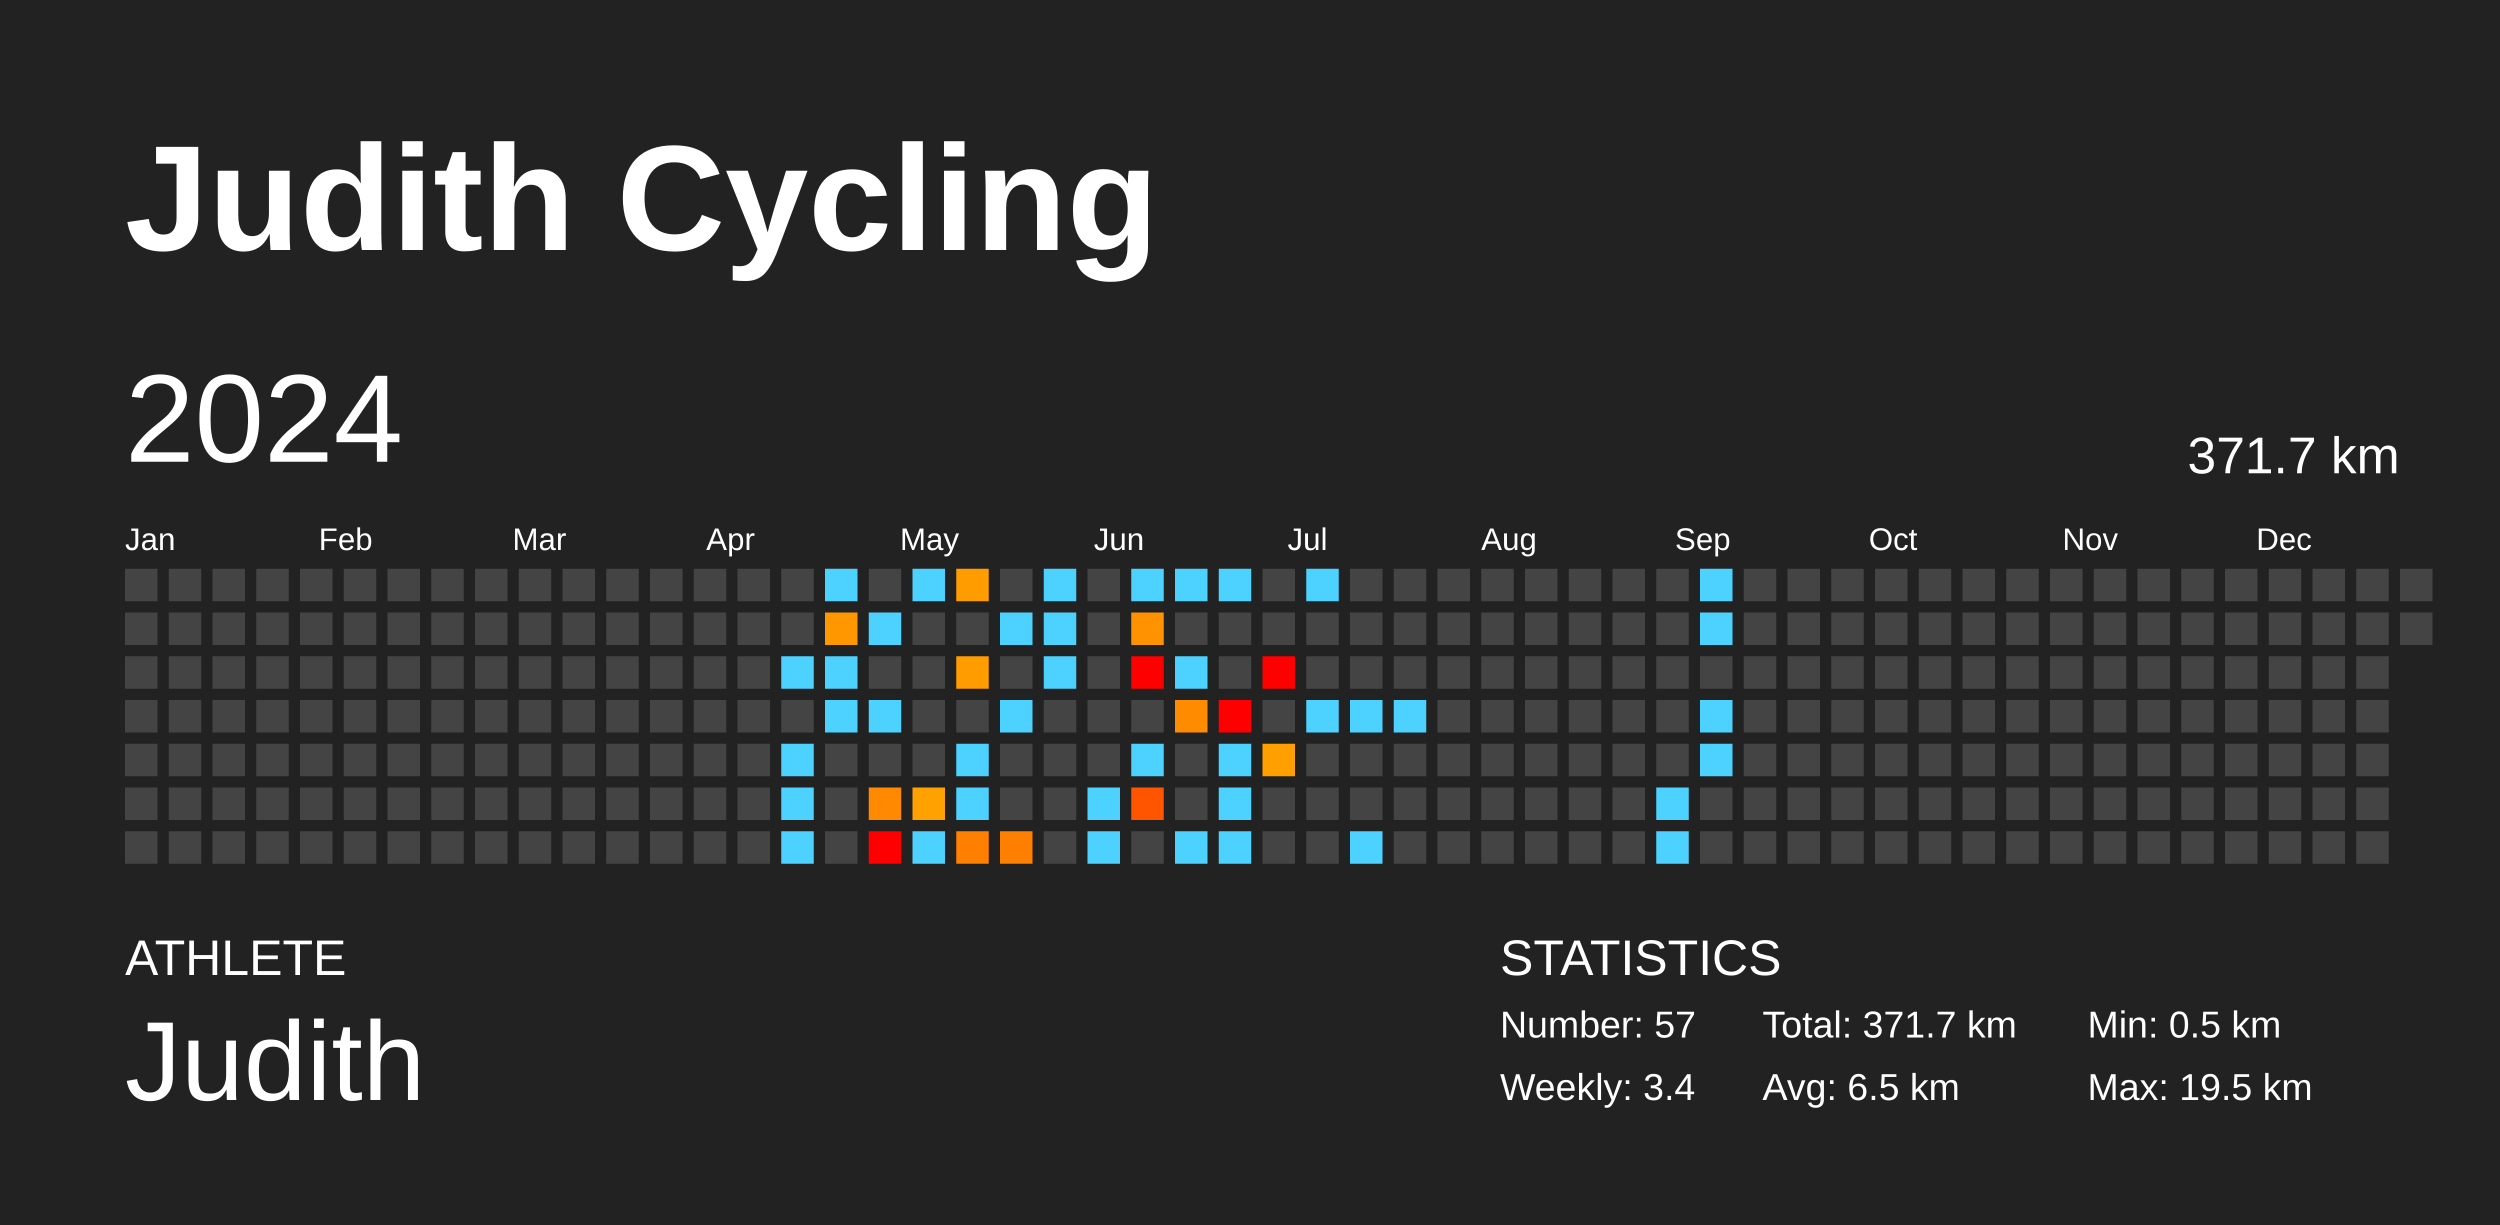
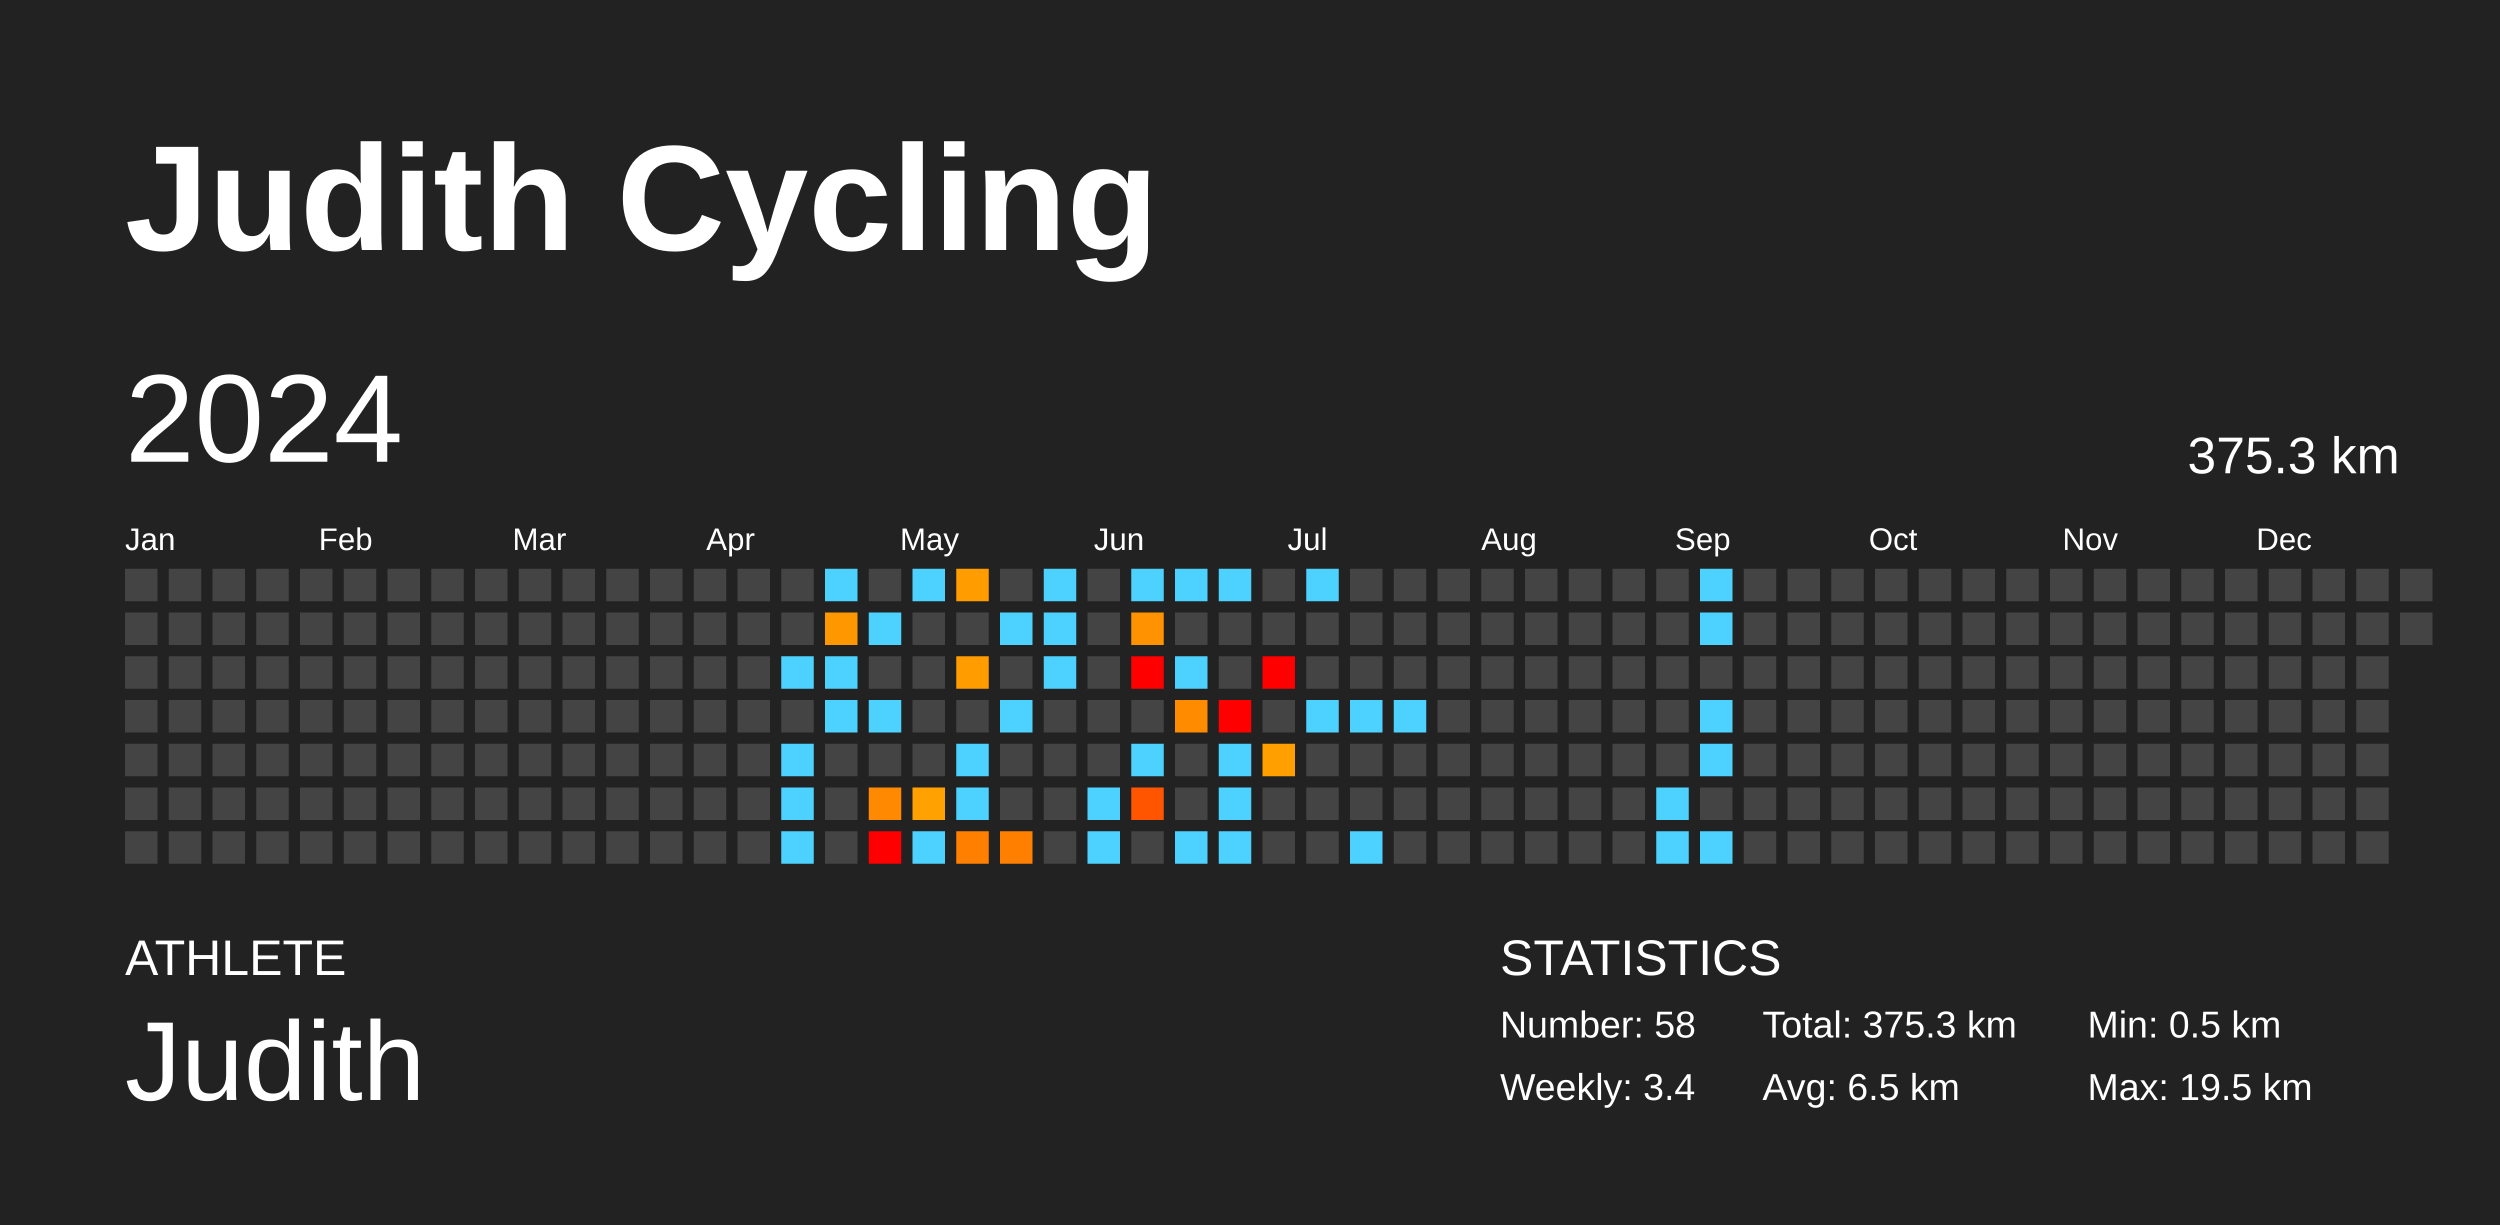
<svg xmlns="http://www.w3.org/2000/svg" baseProfile="full" height="98mm" version="1.1" viewBox="0,0,200,98" width="200mm">
  <defs />
  <rect fill="#222222" height="98" width="200" x="0" y="0" />
  <text fill="#FFFFFF" style="font-size:12px; font-family:Arial; font-weight:bold;" x="10" y="20">Judith Cycling</text>
  <text fill="#FFFFFF" style="font-size:4px; font-family:Arial" x="10" y="78">ATHLETE</text>
  <text fill="#FFFFFF" style="font-size:9px; font-family:Arial" x="10" y="88">Judith</text>
  <text fill="#FFFFFF" style="font-size:4px; font-family:Arial" x="120" y="78">STATISTICS</text>
-   <text fill="#FFFFFF" style="font-size:3px; font-family:Arial" x="120" y="83">Number: 57</text>
+   <text fill="#FFFFFF" style="font-size:3px; font-family:Arial" x="120" y="83">Number: 58</text>
  <text fill="#FFFFFF" style="font-size:3px; font-family:Arial" x="120" y="88">Weekly: 3.4</text>
-   <text fill="#FFFFFF" style="font-size:3px; font-family:Arial" x="141" y="83">Total: 371.7 km</text>
+   <text fill="#FFFFFF" style="font-size:3px; font-family:Arial" x="141" y="83">Total: 375.3 km</text>
  <text fill="#FFFFFF" style="font-size:3px; font-family:Arial" x="141" y="88">Avg: 6.5 km</text>
  <text fill="#FFFFFF" style="font-size:3px; font-family:Arial" x="167" y="83">Min: 0.5 km</text>
  <text fill="#FFFFFF" style="font-size:3px; font-family:Arial" x="167" y="88">Max: 19.5 km</text>
  <text dominant-baseline="hanging" fill="#FFFFFF" style="font-size:10.0px; font-family:Arial;" x="10" y="30">2024</text>
-   <text dominant-baseline="hanging" fill="#FFFFFF" style="font-size:4.125px; font-family:Arial;" x="175" y="35">371.7 km</text>
+   <text dominant-baseline="hanging" fill="#FFFFFF" style="font-size:4.125px; font-family:Arial;" x="175" y="35">375.3 km</text>
  <text fill="#FFFFFF" style="font-size:2.5px; font-family:Arial" x="10.0" y="44">Jan</text>
  <text fill="#FFFFFF" style="font-size:2.5px; font-family:Arial" x="25.5" y="44">Feb</text>
  <text fill="#FFFFFF" style="font-size:2.5px; font-family:Arial" x="41.0" y="44">Mar</text>
  <text fill="#FFFFFF" style="font-size:2.5px; font-family:Arial" x="56.5" y="44">Apr</text>
  <text fill="#FFFFFF" style="font-size:2.5px; font-family:Arial" x="72.0" y="44">May</text>
  <text fill="#FFFFFF" style="font-size:2.5px; font-family:Arial" x="87.5" y="44">Jun</text>
  <text fill="#FFFFFF" style="font-size:2.5px; font-family:Arial" x="103.0" y="44">Jul</text>
  <text fill="#FFFFFF" style="font-size:2.5px; font-family:Arial" x="118.5" y="44">Aug</text>
  <text fill="#FFFFFF" style="font-size:2.5px; font-family:Arial" x="134.0" y="44">Sep</text>
  <text fill="#FFFFFF" style="font-size:2.5px; font-family:Arial" x="149.5" y="44">Oct</text>
  <text fill="#FFFFFF" style="font-size:2.5px; font-family:Arial" x="165.0" y="44">Nov</text>
  <text fill="#FFFFFF" style="font-size:2.5px; font-family:Arial" x="180.5" y="44">Dec</text>
  <rect fill="#444444" height="2.6" width="2.6" x="10.0" y="45.5" />
  <rect fill="#444444" height="2.6" width="2.6" x="10.0" y="49.0" />
  <rect fill="#444444" height="2.6" width="2.6" x="10.0" y="52.5" />
  <rect fill="#444444" height="2.6" width="2.6" x="10.0" y="56.0" />
  <rect fill="#444444" height="2.6" width="2.6" x="10.0" y="59.5" />
  <rect fill="#444444" height="2.6" width="2.6" x="10.0" y="63.0" />
  <rect fill="#444444" height="2.6" width="2.6" x="10.0" y="66.5" />
  <rect fill="#444444" height="2.6" width="2.6" x="13.5" y="45.5" />
  <rect fill="#444444" height="2.6" width="2.6" x="13.5" y="49.0" />
  <rect fill="#444444" height="2.6" width="2.6" x="13.5" y="52.5" />
  <rect fill="#444444" height="2.6" width="2.6" x="13.5" y="56.0" />
  <rect fill="#444444" height="2.6" width="2.6" x="13.5" y="59.5" />
  <rect fill="#444444" height="2.6" width="2.6" x="13.5" y="63.0" />
  <rect fill="#444444" height="2.6" width="2.6" x="13.5" y="66.5" />
  <rect fill="#444444" height="2.6" width="2.6" x="17.0" y="45.5" />
  <rect fill="#444444" height="2.6" width="2.6" x="17.0" y="49.0" />
  <rect fill="#444444" height="2.6" width="2.6" x="17.0" y="52.5" />
  <rect fill="#444444" height="2.6" width="2.6" x="17.0" y="56.0" />
  <rect fill="#444444" height="2.6" width="2.6" x="17.0" y="59.5" />
  <rect fill="#444444" height="2.6" width="2.6" x="17.0" y="63.0" />
  <rect fill="#444444" height="2.6" width="2.6" x="17.0" y="66.5" />
  <rect fill="#444444" height="2.6" width="2.6" x="20.5" y="45.5" />
  <rect fill="#444444" height="2.6" width="2.6" x="20.5" y="49.0" />
  <rect fill="#444444" height="2.6" width="2.6" x="20.5" y="52.5" />
  <rect fill="#444444" height="2.6" width="2.6" x="20.5" y="56.0" />
  <rect fill="#444444" height="2.6" width="2.6" x="20.5" y="59.5" />
  <rect fill="#444444" height="2.6" width="2.6" x="20.5" y="63.0" />
  <rect fill="#444444" height="2.6" width="2.6" x="20.5" y="66.5" />
  <rect fill="#444444" height="2.6" width="2.6" x="24.0" y="45.5" />
  <rect fill="#444444" height="2.6" width="2.6" x="24.0" y="49.0" />
  <rect fill="#444444" height="2.6" width="2.6" x="24.0" y="52.5" />
  <rect fill="#444444" height="2.6" width="2.6" x="24.0" y="56.0" />
  <rect fill="#444444" height="2.6" width="2.6" x="24.0" y="59.5" />
  <rect fill="#444444" height="2.6" width="2.6" x="24.0" y="63.0" />
  <rect fill="#444444" height="2.6" width="2.6" x="24.0" y="66.5" />
  <rect fill="#444444" height="2.6" width="2.6" x="27.5" y="45.5" />
  <rect fill="#444444" height="2.6" width="2.6" x="27.5" y="49.0" />
  <rect fill="#444444" height="2.6" width="2.6" x="27.5" y="52.5" />
  <rect fill="#444444" height="2.6" width="2.6" x="27.5" y="56.0" />
  <rect fill="#444444" height="2.6" width="2.6" x="27.5" y="59.5" />
  <rect fill="#444444" height="2.6" width="2.6" x="27.5" y="63.0" />
  <rect fill="#444444" height="2.6" width="2.6" x="27.5" y="66.5" />
  <rect fill="#444444" height="2.6" width="2.6" x="31.0" y="45.5" />
  <rect fill="#444444" height="2.6" width="2.6" x="31.0" y="49.0" />
  <rect fill="#444444" height="2.6" width="2.6" x="31.0" y="52.5" />
  <rect fill="#444444" height="2.6" width="2.6" x="31.0" y="56.0" />
  <rect fill="#444444" height="2.6" width="2.6" x="31.0" y="59.5" />
  <rect fill="#444444" height="2.6" width="2.6" x="31.0" y="63.0" />
  <rect fill="#444444" height="2.6" width="2.6" x="31.0" y="66.5" />
  <rect fill="#444444" height="2.6" width="2.6" x="34.5" y="45.5" />
  <rect fill="#444444" height="2.6" width="2.6" x="34.5" y="49.0" />
  <rect fill="#444444" height="2.6" width="2.6" x="34.5" y="52.5" />
  <rect fill="#444444" height="2.6" width="2.6" x="34.5" y="56.0" />
  <rect fill="#444444" height="2.6" width="2.6" x="34.5" y="59.5" />
  <rect fill="#444444" height="2.6" width="2.6" x="34.5" y="63.0" />
  <rect fill="#444444" height="2.6" width="2.6" x="34.5" y="66.5" />
  <rect fill="#444444" height="2.6" width="2.6" x="38.0" y="45.5" />
  <rect fill="#444444" height="2.6" width="2.6" x="38.0" y="49.0" />
  <rect fill="#444444" height="2.6" width="2.6" x="38.0" y="52.5" />
  <rect fill="#444444" height="2.6" width="2.6" x="38.0" y="56.0" />
  <rect fill="#444444" height="2.6" width="2.6" x="38.0" y="59.5" />
  <rect fill="#444444" height="2.6" width="2.6" x="38.0" y="63.0" />
  <rect fill="#444444" height="2.6" width="2.6" x="38.0" y="66.5" />
  <rect fill="#444444" height="2.6" width="2.6" x="41.5" y="45.5" />
  <rect fill="#444444" height="2.6" width="2.6" x="41.5" y="49.0" />
  <rect fill="#444444" height="2.6" width="2.6" x="41.5" y="52.5" />
  <rect fill="#444444" height="2.6" width="2.6" x="41.5" y="56.0" />
  <rect fill="#444444" height="2.6" width="2.6" x="41.5" y="59.5" />
  <rect fill="#444444" height="2.6" width="2.6" x="41.5" y="63.0" />
  <rect fill="#444444" height="2.6" width="2.6" x="41.5" y="66.5" />
  <rect fill="#444444" height="2.6" width="2.6" x="45.0" y="45.5" />
  <rect fill="#444444" height="2.6" width="2.6" x="45.0" y="49.0" />
  <rect fill="#444444" height="2.6" width="2.6" x="45.0" y="52.5" />
  <rect fill="#444444" height="2.6" width="2.6" x="45.0" y="56.0" />
  <rect fill="#444444" height="2.6" width="2.6" x="45.0" y="59.5" />
  <rect fill="#444444" height="2.6" width="2.6" x="45.0" y="63.0" />
  <rect fill="#444444" height="2.6" width="2.6" x="45.0" y="66.5" />
  <rect fill="#444444" height="2.6" width="2.6" x="48.5" y="45.5" />
  <rect fill="#444444" height="2.6" width="2.6" x="48.5" y="49.0" />
  <rect fill="#444444" height="2.6" width="2.6" x="48.5" y="52.5" />
  <rect fill="#444444" height="2.6" width="2.6" x="48.5" y="56.0" />
  <rect fill="#444444" height="2.6" width="2.6" x="48.5" y="59.5" />
  <rect fill="#444444" height="2.6" width="2.6" x="48.5" y="63.0" />
  <rect fill="#444444" height="2.6" width="2.6" x="48.5" y="66.5" />
  <rect fill="#444444" height="2.6" width="2.6" x="52.0" y="45.5" />
  <rect fill="#444444" height="2.6" width="2.6" x="52.0" y="49.0" />
  <rect fill="#444444" height="2.6" width="2.6" x="52.0" y="52.5" />
  <rect fill="#444444" height="2.6" width="2.6" x="52.0" y="56.0" />
  <rect fill="#444444" height="2.6" width="2.6" x="52.0" y="59.5" />
  <rect fill="#444444" height="2.6" width="2.6" x="52.0" y="63.0" />
  <rect fill="#444444" height="2.6" width="2.6" x="52.0" y="66.5" />
  <rect fill="#444444" height="2.6" width="2.6" x="55.5" y="45.5" />
  <rect fill="#444444" height="2.6" width="2.6" x="55.5" y="49.0" />
  <rect fill="#444444" height="2.6" width="2.6" x="55.5" y="52.5" />
  <rect fill="#444444" height="2.6" width="2.6" x="55.5" y="56.0" />
  <rect fill="#444444" height="2.6" width="2.6" x="55.5" y="59.5" />
  <rect fill="#444444" height="2.6" width="2.6" x="55.5" y="63.0" />
  <rect fill="#444444" height="2.6" width="2.6" x="55.5" y="66.5" />
  <rect fill="#444444" height="2.6" width="2.6" x="59.0" y="45.5" />
  <rect fill="#444444" height="2.6" width="2.6" x="59.0" y="49.0" />
  <rect fill="#444444" height="2.6" width="2.6" x="59.0" y="52.5" />
  <rect fill="#444444" height="2.6" width="2.6" x="59.0" y="56.0" />
  <rect fill="#444444" height="2.6" width="2.6" x="59.0" y="59.5" />
  <rect fill="#444444" height="2.6" width="2.6" x="59.0" y="63.0" />
  <rect fill="#444444" height="2.6" width="2.6" x="59.0" y="66.5" />
  <rect fill="#444444" height="2.6" width="2.6" x="62.5" y="45.5" />
  <rect fill="#444444" height="2.6" width="2.6" x="62.5" y="49.0" />
  <rect fill="#4dd2ff" height="2.6" width="2.6" x="62.5" y="52.5" />
  <rect fill="#444444" height="2.6" width="2.6" x="62.5" y="56.0" />
  <rect fill="#4dd2ff" height="2.6" width="2.6" x="62.5" y="59.5" />
  <rect fill="#4dd2ff" height="2.6" width="2.6" x="62.5" y="63.0" />
  <rect fill="#4dd2ff" height="2.6" width="2.6" x="62.5" y="66.5" />
  <rect fill="#4dd2ff" height="2.6" width="2.6" x="66.0" y="45.5" />
  <rect fill="#ff9800" height="2.6" width="2.6" x="66.0" y="49.0" />
  <rect fill="#4dd2ff" height="2.6" width="2.6" x="66.0" y="52.5" />
  <rect fill="#4dd2ff" height="2.6" width="2.6" x="66.0" y="56.0" />
  <rect fill="#444444" height="2.6" width="2.6" x="66.0" y="59.5" />
  <rect fill="#444444" height="2.6" width="2.6" x="66.0" y="63.0" />
  <rect fill="#444444" height="2.6" width="2.6" x="66.0" y="66.5" />
  <rect fill="#444444" height="2.6" width="2.6" x="69.5" y="45.5" />
  <rect fill="#4dd2ff" height="2.6" width="2.6" x="69.5" y="49.0" />
  <rect fill="#444444" height="2.6" width="2.6" x="69.5" y="52.5" />
  <rect fill="#4dd2ff" height="2.6" width="2.6" x="69.5" y="56.0" />
  <rect fill="#444444" height="2.6" width="2.6" x="69.5" y="59.5" />
  <rect fill="#ff8900" height="2.6" width="2.6" x="69.5" y="63.0" />
  <rect fill="red" height="2.6" width="2.6" x="69.5" y="66.5" />
  <rect fill="#4dd2ff" height="2.6" width="2.6" x="73.0" y="45.5" />
  <rect fill="#444444" height="2.6" width="2.6" x="73.0" y="49.0" />
  <rect fill="#444444" height="2.6" width="2.6" x="73.0" y="52.5" />
  <rect fill="#444444" height="2.6" width="2.6" x="73.0" y="56.0" />
  <rect fill="#444444" height="2.6" width="2.6" x="73.0" y="59.5" />
  <rect fill="#ffa100" height="2.6" width="2.6" x="73.0" y="63.0" />
  <rect fill="#4dd2ff" height="2.6" width="2.6" x="73.0" y="66.5" />
  <rect fill="#ff9c00" height="2.6" width="2.6" x="76.5" y="45.5" />
  <rect fill="#444444" height="2.6" width="2.6" x="76.5" y="49.0" />
  <rect fill="#ff9c00" height="2.6" width="2.6" x="76.5" y="52.5" />
  <rect fill="#444444" height="2.6" width="2.6" x="76.5" y="56.0" />
  <rect fill="#4dd2ff" height="2.6" width="2.6" x="76.5" y="59.5" />
  <rect fill="#4dd2ff" height="2.6" width="2.6" x="76.5" y="63.0" />
  <rect fill="#ff7f00" height="2.6" width="2.6" x="76.5" y="66.5" />
  <rect fill="#444444" height="2.6" width="2.6" x="80.0" y="45.5" />
  <rect fill="#4dd2ff" height="2.6" width="2.6" x="80.0" y="49.0" />
  <rect fill="#444444" height="2.6" width="2.6" x="80.0" y="52.5" />
  <rect fill="#4dd2ff" height="2.6" width="2.6" x="80.0" y="56.0" />
  <rect fill="#444444" height="2.6" width="2.6" x="80.0" y="59.5" />
  <rect fill="#444444" height="2.6" width="2.6" x="80.0" y="63.0" />
  <rect fill="#ff7f00" height="2.6" width="2.6" x="80.0" y="66.5" />
  <rect fill="#4dd2ff" height="2.6" width="2.6" x="83.5" y="45.5" />
  <rect fill="#4dd2ff" height="2.6" width="2.6" x="83.5" y="49.0" />
  <rect fill="#4dd2ff" height="2.6" width="2.6" x="83.5" y="52.5" />
  <rect fill="#444444" height="2.6" width="2.6" x="83.5" y="56.0" />
  <rect fill="#444444" height="2.6" width="2.6" x="83.5" y="59.5" />
  <rect fill="#444444" height="2.6" width="2.6" x="83.5" y="63.0" />
  <rect fill="#444444" height="2.6" width="2.6" x="83.5" y="66.5" />
  <rect fill="#444444" height="2.6" width="2.6" x="87.0" y="45.5" />
  <rect fill="#444444" height="2.6" width="2.6" x="87.0" y="49.0" />
  <rect fill="#444444" height="2.6" width="2.6" x="87.0" y="52.5" />
  <rect fill="#444444" height="2.6" width="2.6" x="87.0" y="56.0" />
  <rect fill="#444444" height="2.6" width="2.6" x="87.0" y="59.5" />
  <rect fill="#4dd2ff" height="2.6" width="2.6" x="87.0" y="63.0" />
  <rect fill="#4dd2ff" height="2.6" width="2.6" x="87.0" y="66.5" />
  <rect fill="#4dd2ff" height="2.6" width="2.6" x="90.5" y="45.5" />
  <rect fill="#ff9200" height="2.6" width="2.6" x="90.5" y="49.0" />
  <rect fill="red" height="2.6" width="2.6" x="90.5" y="52.5" />
  <rect fill="#444444" height="2.6" width="2.6" x="90.5" y="56.0" />
  <rect fill="#4dd2ff" height="2.6" width="2.6" x="90.5" y="59.5" />
  <rect fill="#ff5500" height="2.6" width="2.6" x="90.5" y="63.0" />
  <rect fill="#444444" height="2.6" width="2.6" x="90.5" y="66.5" />
  <rect fill="#4dd2ff" height="2.6" width="2.6" x="94.0" y="45.5" />
  <rect fill="#444444" height="2.6" width="2.6" x="94.0" y="49.0" />
  <rect fill="#4dd2ff" height="2.6" width="2.6" x="94.0" y="52.5" />
  <rect fill="#ff8b00" height="2.6" width="2.6" x="94.0" y="56.0" />
  <rect fill="#444444" height="2.6" width="2.6" x="94.0" y="59.5" />
  <rect fill="#444444" height="2.6" width="2.6" x="94.0" y="63.0" />
  <rect fill="#4dd2ff" height="2.6" width="2.6" x="94.0" y="66.5" />
  <rect fill="#4dd2ff" height="2.6" width="2.6" x="97.5" y="45.5" />
  <rect fill="#444444" height="2.6" width="2.6" x="97.5" y="49.0" />
  <rect fill="#444444" height="2.6" width="2.6" x="97.5" y="52.5" />
  <rect fill="red" height="2.6" width="2.6" x="97.5" y="56.0" />
  <rect fill="#4dd2ff" height="2.6" width="2.6" x="97.5" y="59.5" />
  <rect fill="#4dd2ff" height="2.6" width="2.6" x="97.5" y="63.0" />
  <rect fill="#4dd2ff" height="2.6" width="2.6" x="97.5" y="66.5" />
  <rect fill="#444444" height="2.6" width="2.6" x="101.0" y="45.5" />
  <rect fill="#444444" height="2.6" width="2.6" x="101.0" y="49.0" />
  <rect fill="red" height="2.6" width="2.6" x="101.0" y="52.5" />
  <rect fill="#444444" height="2.6" width="2.6" x="101.0" y="56.0" />
  <rect fill="#ffa000" height="2.6" width="2.6" x="101.0" y="59.5" />
  <rect fill="#444444" height="2.6" width="2.6" x="101.0" y="63.0" />
  <rect fill="#444444" height="2.6" width="2.6" x="101.0" y="66.5" />
  <rect fill="#4dd2ff" height="2.6" width="2.6" x="104.5" y="45.5" />
  <rect fill="#444444" height="2.6" width="2.6" x="104.5" y="49.0" />
  <rect fill="#444444" height="2.6" width="2.6" x="104.5" y="52.5" />
  <rect fill="#4dd2ff" height="2.6" width="2.6" x="104.5" y="56.0" />
  <rect fill="#444444" height="2.6" width="2.6" x="104.5" y="59.5" />
  <rect fill="#444444" height="2.6" width="2.6" x="104.5" y="63.0" />
  <rect fill="#444444" height="2.6" width="2.6" x="104.5" y="66.5" />
  <rect fill="#444444" height="2.6" width="2.6" x="108.0" y="45.5" />
  <rect fill="#444444" height="2.6" width="2.6" x="108.0" y="49.0" />
  <rect fill="#444444" height="2.6" width="2.6" x="108.0" y="52.5" />
  <rect fill="#4dd2ff" height="2.6" width="2.6" x="108.0" y="56.0" />
  <rect fill="#444444" height="2.6" width="2.6" x="108.0" y="59.5" />
  <rect fill="#444444" height="2.6" width="2.6" x="108.0" y="63.0" />
  <rect fill="#4dd2ff" height="2.6" width="2.6" x="108.0" y="66.5" />
  <rect fill="#444444" height="2.6" width="2.6" x="111.5" y="45.5" />
  <rect fill="#444444" height="2.6" width="2.6" x="111.5" y="49.0" />
  <rect fill="#444444" height="2.6" width="2.6" x="111.5" y="52.5" />
  <rect fill="#4dd2ff" height="2.6" width="2.6" x="111.5" y="56.0" />
  <rect fill="#444444" height="2.6" width="2.6" x="111.5" y="59.5" />
  <rect fill="#444444" height="2.6" width="2.6" x="111.5" y="63.0" />
  <rect fill="#444444" height="2.6" width="2.6" x="111.5" y="66.5" />
  <rect fill="#444444" height="2.6" width="2.6" x="115.0" y="45.5" />
  <rect fill="#444444" height="2.6" width="2.6" x="115.0" y="49.0" />
  <rect fill="#444444" height="2.6" width="2.6" x="115.0" y="52.5" />
  <rect fill="#444444" height="2.6" width="2.6" x="115.0" y="56.0" />
  <rect fill="#444444" height="2.6" width="2.6" x="115.0" y="59.5" />
  <rect fill="#444444" height="2.6" width="2.6" x="115.0" y="63.0" />
  <rect fill="#444444" height="2.6" width="2.6" x="115.0" y="66.5" />
  <rect fill="#444444" height="2.6" width="2.6" x="118.5" y="45.5" />
  <rect fill="#444444" height="2.6" width="2.6" x="118.5" y="49.0" />
  <rect fill="#444444" height="2.6" width="2.6" x="118.5" y="52.5" />
  <rect fill="#444444" height="2.6" width="2.6" x="118.5" y="56.0" />
  <rect fill="#444444" height="2.6" width="2.6" x="118.5" y="59.5" />
  <rect fill="#444444" height="2.6" width="2.6" x="118.5" y="63.0" />
  <rect fill="#444444" height="2.6" width="2.6" x="118.5" y="66.5" />
  <rect fill="#444444" height="2.6" width="2.6" x="122.0" y="45.5" />
  <rect fill="#444444" height="2.6" width="2.6" x="122.0" y="49.0" />
  <rect fill="#444444" height="2.6" width="2.6" x="122.0" y="52.5" />
  <rect fill="#444444" height="2.6" width="2.6" x="122.0" y="56.0" />
  <rect fill="#444444" height="2.6" width="2.6" x="122.0" y="59.5" />
  <rect fill="#444444" height="2.6" width="2.6" x="122.0" y="63.0" />
  <rect fill="#444444" height="2.6" width="2.6" x="122.0" y="66.5" />
  <rect fill="#444444" height="2.6" width="2.6" x="125.5" y="45.5" />
  <rect fill="#444444" height="2.6" width="2.6" x="125.5" y="49.0" />
  <rect fill="#444444" height="2.6" width="2.6" x="125.5" y="52.5" />
  <rect fill="#444444" height="2.6" width="2.6" x="125.5" y="56.0" />
  <rect fill="#444444" height="2.6" width="2.6" x="125.5" y="59.5" />
  <rect fill="#444444" height="2.6" width="2.6" x="125.5" y="63.0" />
  <rect fill="#444444" height="2.6" width="2.6" x="125.5" y="66.5" />
  <rect fill="#444444" height="2.6" width="2.6" x="129.0" y="45.5" />
  <rect fill="#444444" height="2.6" width="2.6" x="129.0" y="49.0" />
  <rect fill="#444444" height="2.6" width="2.6" x="129.0" y="52.5" />
  <rect fill="#444444" height="2.6" width="2.6" x="129.0" y="56.0" />
  <rect fill="#444444" height="2.6" width="2.6" x="129.0" y="59.5" />
  <rect fill="#444444" height="2.6" width="2.6" x="129.0" y="63.0" />
  <rect fill="#444444" height="2.6" width="2.6" x="129.0" y="66.5" />
  <rect fill="#444444" height="2.6" width="2.6" x="132.5" y="45.5" />
  <rect fill="#444444" height="2.6" width="2.6" x="132.5" y="49.0" />
  <rect fill="#444444" height="2.6" width="2.6" x="132.5" y="52.5" />
  <rect fill="#444444" height="2.6" width="2.6" x="132.5" y="56.0" />
  <rect fill="#444444" height="2.6" width="2.6" x="132.5" y="59.5" />
  <rect fill="#4dd2ff" height="2.6" width="2.6" x="132.5" y="63.0" />
  <rect fill="#4dd2ff" height="2.6" width="2.6" x="132.5" y="66.5" />
  <rect fill="#4dd2ff" height="2.6" width="2.6" x="136.0" y="45.5" />
  <rect fill="#4dd2ff" height="2.6" width="2.6" x="136.0" y="49.0" />
  <rect fill="#444444" height="2.6" width="2.6" x="136.0" y="52.5" />
  <rect fill="#4dd2ff" height="2.6" width="2.6" x="136.0" y="56.0" />
  <rect fill="#4dd2ff" height="2.6" width="2.6" x="136.0" y="59.5" />
  <rect fill="#444444" height="2.6" width="2.6" x="136.0" y="63.0" />
-   <rect fill="#444444" height="2.6" width="2.6" x="136.0" y="66.5" />
+   <rect fill="#4dd2ff" height="2.6" width="2.6" x="136.0" y="66.5" />
  <rect fill="#444444" height="2.6" width="2.6" x="139.5" y="45.5" />
  <rect fill="#444444" height="2.6" width="2.6" x="139.5" y="49.0" />
  <rect fill="#444444" height="2.6" width="2.6" x="139.5" y="52.5" />
  <rect fill="#444444" height="2.6" width="2.6" x="139.5" y="56.0" />
  <rect fill="#444444" height="2.6" width="2.6" x="139.5" y="59.5" />
  <rect fill="#444444" height="2.6" width="2.6" x="139.5" y="63.0" />
  <rect fill="#444444" height="2.6" width="2.6" x="139.5" y="66.5" />
  <rect fill="#444444" height="2.6" width="2.6" x="143.0" y="45.5" />
  <rect fill="#444444" height="2.6" width="2.6" x="143.0" y="49.0" />
  <rect fill="#444444" height="2.6" width="2.6" x="143.0" y="52.5" />
  <rect fill="#444444" height="2.6" width="2.6" x="143.0" y="56.0" />
  <rect fill="#444444" height="2.6" width="2.6" x="143.0" y="59.5" />
  <rect fill="#444444" height="2.6" width="2.6" x="143.0" y="63.0" />
  <rect fill="#444444" height="2.6" width="2.6" x="143.0" y="66.5" />
  <rect fill="#444444" height="2.6" width="2.6" x="146.5" y="45.5" />
  <rect fill="#444444" height="2.6" width="2.6" x="146.5" y="49.0" />
  <rect fill="#444444" height="2.6" width="2.6" x="146.5" y="52.5" />
  <rect fill="#444444" height="2.6" width="2.6" x="146.5" y="56.0" />
  <rect fill="#444444" height="2.6" width="2.6" x="146.5" y="59.5" />
  <rect fill="#444444" height="2.6" width="2.6" x="146.5" y="63.0" />
  <rect fill="#444444" height="2.6" width="2.6" x="146.5" y="66.5" />
  <rect fill="#444444" height="2.6" width="2.6" x="150.0" y="45.5" />
  <rect fill="#444444" height="2.6" width="2.6" x="150.0" y="49.0" />
  <rect fill="#444444" height="2.6" width="2.6" x="150.0" y="52.5" />
  <rect fill="#444444" height="2.6" width="2.6" x="150.0" y="56.0" />
  <rect fill="#444444" height="2.6" width="2.6" x="150.0" y="59.5" />
  <rect fill="#444444" height="2.6" width="2.6" x="150.0" y="63.0" />
  <rect fill="#444444" height="2.6" width="2.6" x="150.0" y="66.5" />
  <rect fill="#444444" height="2.6" width="2.6" x="153.5" y="45.5" />
  <rect fill="#444444" height="2.6" width="2.6" x="153.5" y="49.0" />
  <rect fill="#444444" height="2.6" width="2.6" x="153.5" y="52.5" />
  <rect fill="#444444" height="2.6" width="2.6" x="153.5" y="56.0" />
  <rect fill="#444444" height="2.6" width="2.6" x="153.5" y="59.5" />
  <rect fill="#444444" height="2.6" width="2.6" x="153.5" y="63.0" />
  <rect fill="#444444" height="2.6" width="2.6" x="153.5" y="66.5" />
  <rect fill="#444444" height="2.6" width="2.6" x="157.0" y="45.5" />
  <rect fill="#444444" height="2.6" width="2.6" x="157.0" y="49.0" />
  <rect fill="#444444" height="2.6" width="2.6" x="157.0" y="52.5" />
  <rect fill="#444444" height="2.6" width="2.6" x="157.0" y="56.0" />
  <rect fill="#444444" height="2.6" width="2.6" x="157.0" y="59.5" />
  <rect fill="#444444" height="2.6" width="2.6" x="157.0" y="63.0" />
  <rect fill="#444444" height="2.6" width="2.6" x="157.0" y="66.5" />
  <rect fill="#444444" height="2.6" width="2.6" x="160.5" y="45.5" />
  <rect fill="#444444" height="2.6" width="2.6" x="160.5" y="49.0" />
  <rect fill="#444444" height="2.6" width="2.6" x="160.5" y="52.5" />
  <rect fill="#444444" height="2.6" width="2.6" x="160.5" y="56.0" />
  <rect fill="#444444" height="2.6" width="2.6" x="160.5" y="59.5" />
  <rect fill="#444444" height="2.6" width="2.6" x="160.5" y="63.0" />
  <rect fill="#444444" height="2.6" width="2.6" x="160.5" y="66.5" />
  <rect fill="#444444" height="2.6" width="2.6" x="164.0" y="45.5" />
  <rect fill="#444444" height="2.6" width="2.6" x="164.0" y="49.0" />
  <rect fill="#444444" height="2.6" width="2.6" x="164.0" y="52.5" />
  <rect fill="#444444" height="2.6" width="2.6" x="164.0" y="56.0" />
  <rect fill="#444444" height="2.6" width="2.6" x="164.0" y="59.5" />
  <rect fill="#444444" height="2.6" width="2.6" x="164.0" y="63.0" />
  <rect fill="#444444" height="2.6" width="2.6" x="164.0" y="66.5" />
  <rect fill="#444444" height="2.6" width="2.6" x="167.5" y="45.5" />
  <rect fill="#444444" height="2.6" width="2.6" x="167.5" y="49.0" />
  <rect fill="#444444" height="2.6" width="2.6" x="167.5" y="52.5" />
  <rect fill="#444444" height="2.6" width="2.6" x="167.5" y="56.0" />
  <rect fill="#444444" height="2.6" width="2.6" x="167.5" y="59.5" />
  <rect fill="#444444" height="2.6" width="2.6" x="167.5" y="63.0" />
  <rect fill="#444444" height="2.6" width="2.6" x="167.5" y="66.5" />
  <rect fill="#444444" height="2.6" width="2.6" x="171.0" y="45.5" />
  <rect fill="#444444" height="2.6" width="2.6" x="171.0" y="49.0" />
  <rect fill="#444444" height="2.6" width="2.6" x="171.0" y="52.5" />
  <rect fill="#444444" height="2.6" width="2.6" x="171.0" y="56.0" />
  <rect fill="#444444" height="2.6" width="2.6" x="171.0" y="59.5" />
  <rect fill="#444444" height="2.6" width="2.6" x="171.0" y="63.0" />
  <rect fill="#444444" height="2.6" width="2.6" x="171.0" y="66.5" />
  <rect fill="#444444" height="2.6" width="2.6" x="174.5" y="45.5" />
  <rect fill="#444444" height="2.6" width="2.6" x="174.5" y="49.0" />
  <rect fill="#444444" height="2.6" width="2.6" x="174.5" y="52.5" />
  <rect fill="#444444" height="2.6" width="2.6" x="174.5" y="56.0" />
  <rect fill="#444444" height="2.6" width="2.6" x="174.5" y="59.5" />
  <rect fill="#444444" height="2.6" width="2.6" x="174.5" y="63.0" />
  <rect fill="#444444" height="2.6" width="2.6" x="174.5" y="66.5" />
  <rect fill="#444444" height="2.6" width="2.6" x="178.0" y="45.5" />
  <rect fill="#444444" height="2.6" width="2.6" x="178.0" y="49.0" />
  <rect fill="#444444" height="2.6" width="2.6" x="178.0" y="52.5" />
  <rect fill="#444444" height="2.6" width="2.6" x="178.0" y="56.0" />
  <rect fill="#444444" height="2.6" width="2.6" x="178.0" y="59.5" />
  <rect fill="#444444" height="2.6" width="2.6" x="178.0" y="63.0" />
  <rect fill="#444444" height="2.6" width="2.6" x="178.0" y="66.5" />
  <rect fill="#444444" height="2.6" width="2.6" x="181.5" y="45.5" />
  <rect fill="#444444" height="2.6" width="2.6" x="181.5" y="49.0" />
  <rect fill="#444444" height="2.6" width="2.6" x="181.5" y="52.5" />
  <rect fill="#444444" height="2.6" width="2.6" x="181.5" y="56.0" />
  <rect fill="#444444" height="2.6" width="2.6" x="181.5" y="59.5" />
  <rect fill="#444444" height="2.6" width="2.6" x="181.5" y="63.0" />
  <rect fill="#444444" height="2.6" width="2.6" x="181.5" y="66.5" />
  <rect fill="#444444" height="2.6" width="2.6" x="185.0" y="45.5" />
  <rect fill="#444444" height="2.6" width="2.6" x="185.0" y="49.0" />
  <rect fill="#444444" height="2.6" width="2.6" x="185.0" y="52.5" />
  <rect fill="#444444" height="2.6" width="2.6" x="185.0" y="56.0" />
  <rect fill="#444444" height="2.6" width="2.6" x="185.0" y="59.5" />
  <rect fill="#444444" height="2.6" width="2.6" x="185.0" y="63.0" />
  <rect fill="#444444" height="2.6" width="2.6" x="185.0" y="66.5" />
  <rect fill="#444444" height="2.6" width="2.6" x="188.5" y="45.5" />
  <rect fill="#444444" height="2.6" width="2.6" x="188.5" y="49.0" />
  <rect fill="#444444" height="2.6" width="2.6" x="188.5" y="52.5" />
  <rect fill="#444444" height="2.6" width="2.6" x="188.5" y="56.0" />
  <rect fill="#444444" height="2.6" width="2.6" x="188.5" y="59.5" />
  <rect fill="#444444" height="2.6" width="2.6" x="188.5" y="63.0" />
  <rect fill="#444444" height="2.6" width="2.6" x="188.5" y="66.5" />
  <rect fill="#444444" height="2.6" width="2.6" x="192.0" y="45.5" />
  <rect fill="#444444" height="2.6" width="2.6" x="192.0" y="49.0" />
</svg>
